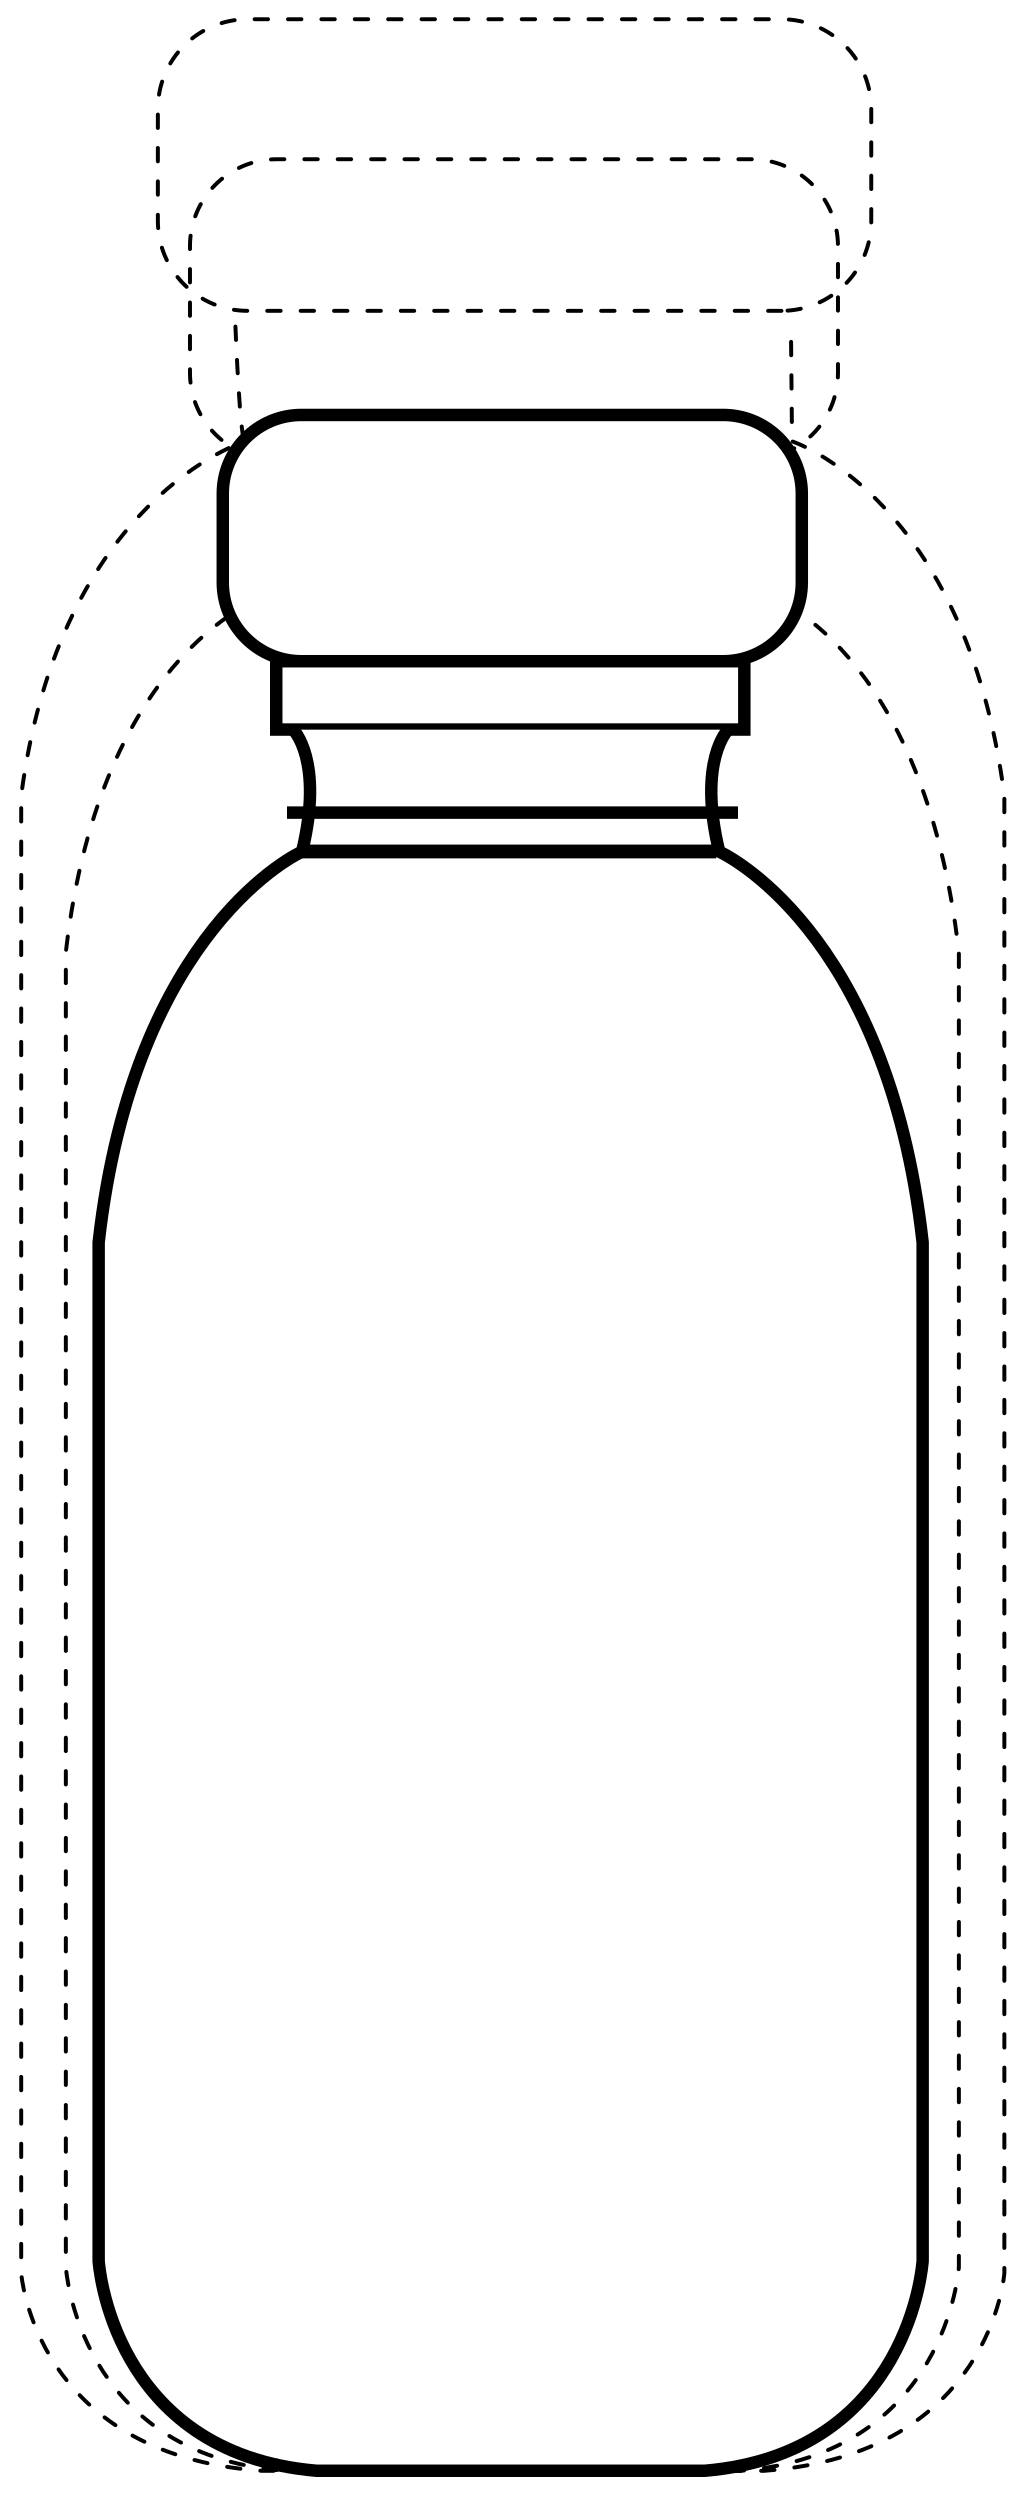
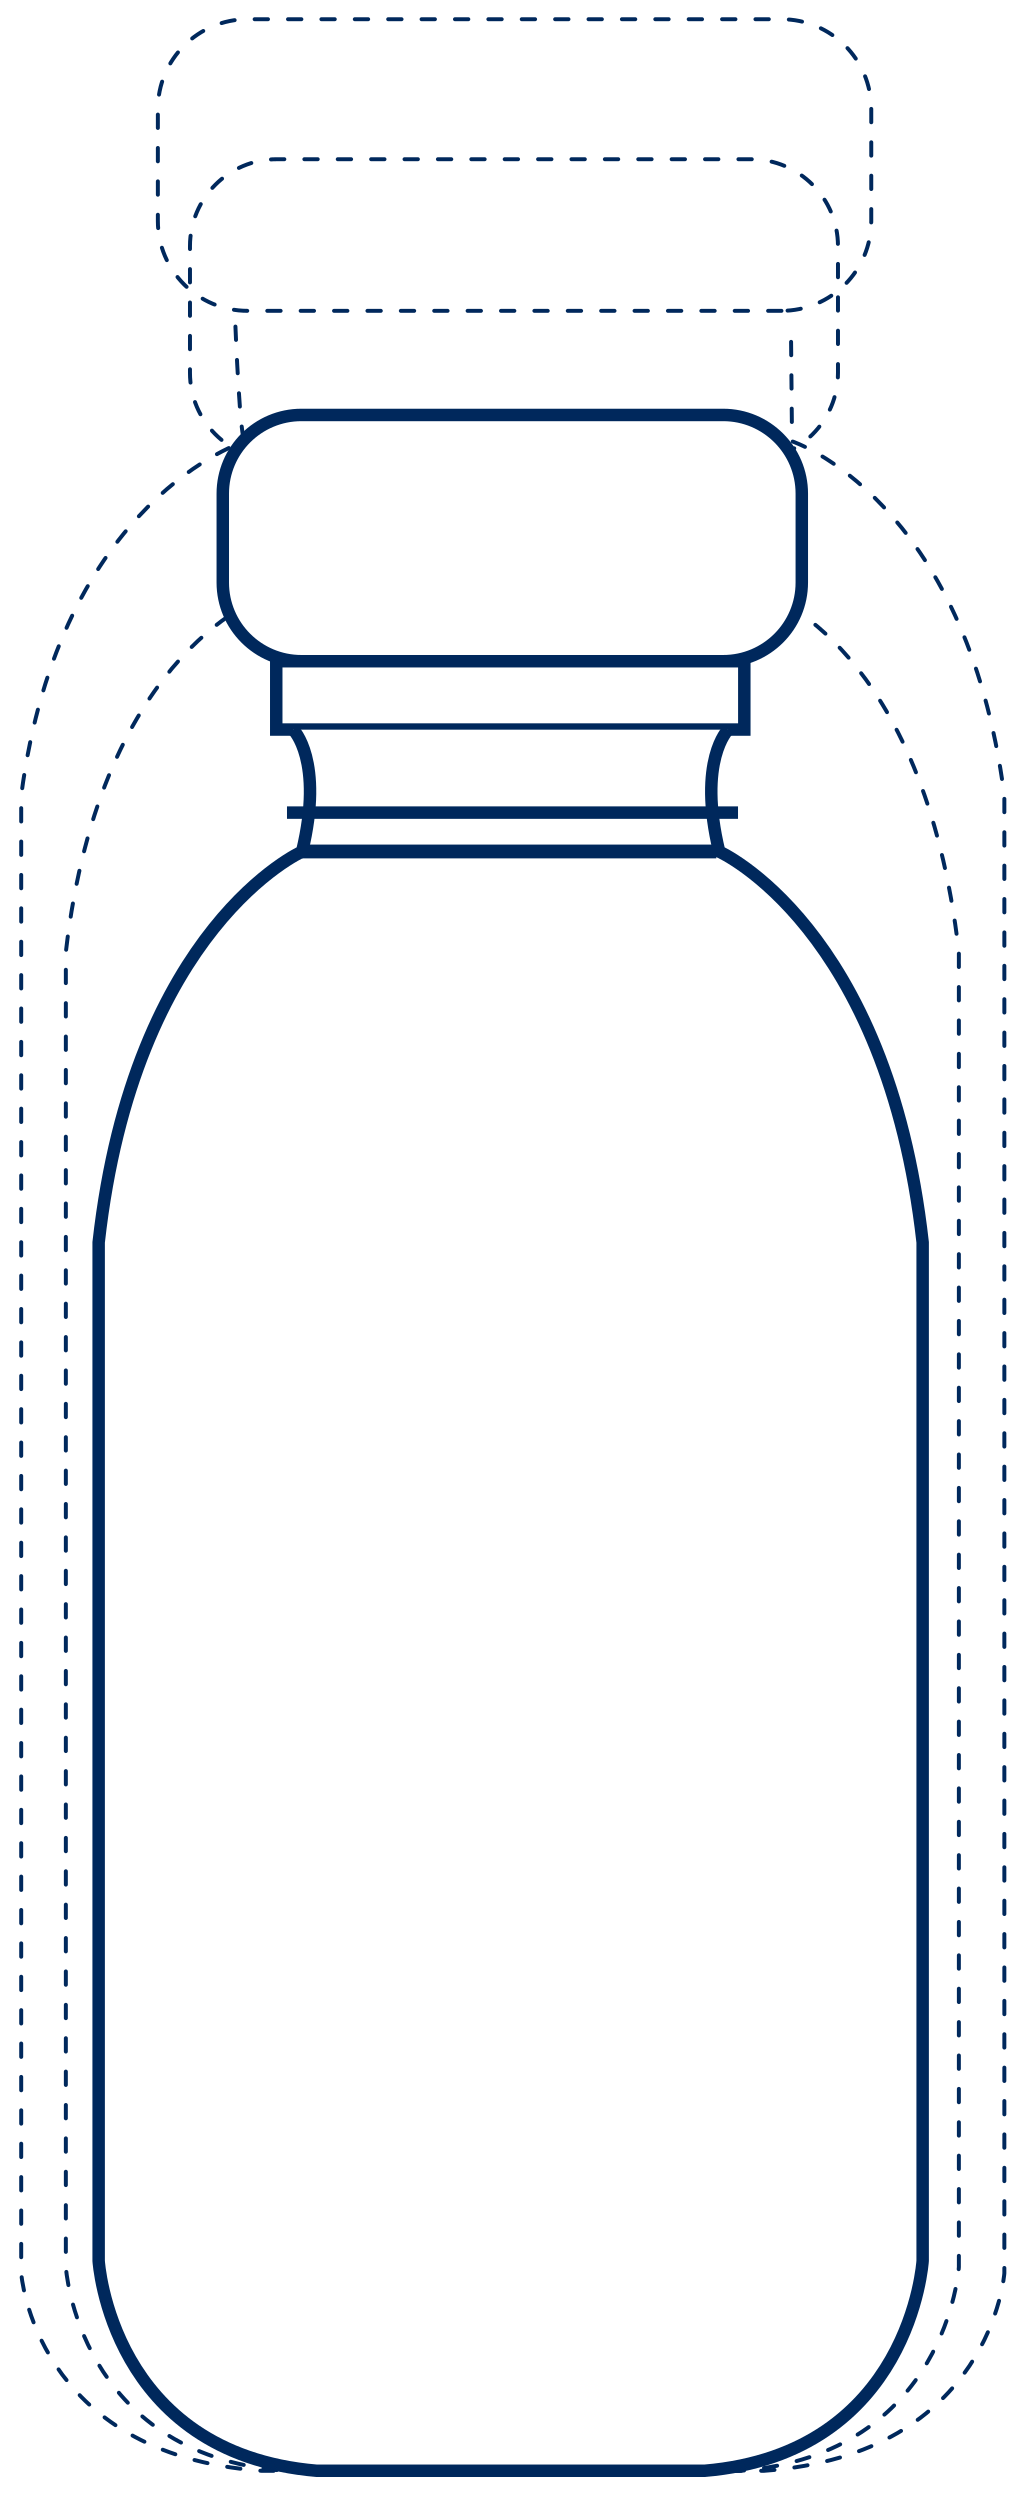
<svg xmlns="http://www.w3.org/2000/svg" width="123" height="301" viewBox="503.205 239.861 123 301">
  <defs>
    <clipPath id="clip-0">
      <path clip-rule="nonzero" d="M 504 290 L 626 290 L 626 540.863 L 504 540.863 Z M 504 290 " />
    </clipPath>
    <clipPath id="clip-1">
      <path clip-rule="nonzero" d="M 515 239.863 L 615 239.863 L 615 285 L 515 285 Z M 515 239.863 " />
    </clipPath>
    <clipPath id="clip-2">
      <path clip-rule="nonzero" d="M 503.203 272 L 626.203 272 L 626.203 540.863 L 503.203 540.863 Z M 503.203 272 " />
    </clipPath>
    <clipPath id="clip-3">
      <path clip-rule="nonzero" d="M 503.203 306 L 626.203 306 L 626.203 540.863 L 503.203 540.863 Z M 503.203 306 " />
    </clipPath>
  </defs>
-   <path fill="none" stroke-width="0.478" stroke-linecap="round" stroke-linejoin="miter" stroke="currentColor" stroke-opacity="1" stroke-dasharray="1.608 2.412" stroke-miterlimit="10" d="M 0.001 0.002 L -57.089 0.002 C -62.87 0.002 -67.554 4.685 -67.554 10.467 L -67.554 25.728 C -67.554 31.51 -62.87 36.193 -57.089 36.193 L 0.001 36.193 C 5.782 36.193 10.465 31.51 10.465 25.728 L 10.465 10.467 C 10.465 4.685 5.782 0.002 0.001 0.002 Z M 0.001 0.002 " transform="matrix(1, 0, 0, -1, 593.6322, 295.2245)" />
+   <path fill="none" stroke-width="0.478" stroke-linecap="round" stroke-linejoin="miter" stroke="#00285C" stroke-opacity="1" stroke-dasharray="1.608 2.412" stroke-miterlimit="10" d="M 0.001 0.002 L -57.089 0.002 C -62.87 0.002 -67.554 4.685 -67.554 10.467 L -67.554 25.728 C -67.554 31.51 -62.87 36.193 -57.089 36.193 L 0.001 36.193 C 5.782 36.193 10.465 31.51 10.465 25.728 L 10.465 10.467 C 10.465 4.685 5.782 0.002 0.001 0.002 Z M 0.001 0.002 " transform="matrix(1, 0, 0, -1, 593.6322, 295.2245)" />
  <g clip-path="url(#clip-0)">
-     <path fill="none" stroke-width="0.478" stroke-linecap="round" stroke-linejoin="miter" stroke="currentColor" stroke-opacity="1" stroke-dasharray="1.608 2.412" stroke-miterlimit="10" d="M -0.001 -0 C -0.001 -0 0.515 -14.699 1.065 -14.246 C 1.065 -14.246 -19.169 -20.406 -23.427 -57.313 L -23.427 -215.637 C -23.427 -215.637 -22.009 -238.141 2.839 -240.164 L 57.823 -240.164 C 82.671 -238.141 84.093 -215.637 84.093 -215.637 L 84.093 -57.313 C 79.831 -20.406 60.87 -14.246 60.87 -14.246 L 60.749 -0 " transform="matrix(1, 0, 0, -1, 534.5597, 297.1795)" />
+     <path fill="none" stroke-width="0.478" stroke-linecap="round" stroke-linejoin="miter" stroke="#00285C" stroke-opacity="1" stroke-dasharray="1.608 2.412" stroke-miterlimit="10" d="M -0.001 -0 C -0.001 -0 0.515 -14.699 1.065 -14.246 C 1.065 -14.246 -19.169 -20.406 -23.427 -57.313 L -23.427 -215.637 C -23.427 -215.637 -22.009 -238.141 2.839 -240.164 L 57.823 -240.164 C 82.671 -238.141 84.093 -215.637 84.093 -215.637 L 84.093 -57.313 C 79.831 -20.406 60.87 -14.246 60.87 -14.246 L 60.749 -0 " transform="matrix(1, 0, 0, -1, 534.5597, 297.1795)" />
  </g>
-   <path fill="none" stroke-width="0.478" stroke-linecap="round" stroke-linejoin="miter" stroke="currentColor" stroke-opacity="1" stroke-dasharray="1.608 2.412" stroke-miterlimit="10" d="M 0 -0.001 L 58.18 -0.001 " transform="matrix(1, 0, 0, -1, 535.6246, 311.4249)" />
+   <path fill="none" stroke-width="0.478" stroke-linecap="round" stroke-linejoin="miter" stroke="#00285C" stroke-opacity="1" stroke-dasharray="1.608 2.412" stroke-miterlimit="10" d="M 0 -0.001 L 58.18 -0.001 " transform="matrix(1, 0, 0, -1, 535.6246, 311.4249)" />
  <g clip-path="url(#clip-1)">
-     <path fill="none" stroke-width="0.478" stroke-linecap="round" stroke-linejoin="miter" stroke="currentColor" stroke-opacity="1" stroke-dasharray="1.608 2.412" stroke-miterlimit="10" d="M 0.001 -0.001 L -64.265 -0.001 C -70.237 -0.001 -75.081 4.843 -75.081 10.816 L -75.081 24.292 C -75.081 30.265 -70.237 35.109 -64.265 35.109 L 0.001 35.109 C 5.974 35.109 10.813 30.265 10.813 24.292 L 10.813 10.816 C 10.813 4.843 5.974 -0.001 0.001 -0.001 Z M 0.001 -0.001 " transform="matrix(1, 0, 0, -1, 597.2921, 277.2845)" />
+     <path fill="none" stroke-width="0.478" stroke-linecap="round" stroke-linejoin="miter" stroke="#00285C" stroke-opacity="1" stroke-dasharray="1.608 2.412" stroke-miterlimit="10" d="M 0.001 -0.001 L -64.265 -0.001 C -70.237 -0.001 -75.081 4.843 -75.081 10.816 L -75.081 24.292 C -75.081 30.265 -70.237 35.109 -64.265 35.109 L 0.001 35.109 C 5.974 35.109 10.813 30.265 10.813 24.292 L 10.813 10.816 C 10.813 4.843 5.974 -0.001 0.001 -0.001 Z M 0.001 -0.001 " transform="matrix(1, 0, 0, -1, 597.2921, 277.2845)" />
  </g>
  <g clip-path="url(#clip-2)">
-     <path fill="none" stroke-width="0.478" stroke-linecap="round" stroke-linejoin="miter" stroke="currentColor" stroke-opacity="1" stroke-dasharray="1.608 2.412" stroke-miterlimit="10" d="M -0 0.001 C -0 0.001 0.566 -14.261 1.172 -13.815 C 1.172 -13.815 -21.102 -20.659 -25.793 -56.46 L -25.793 -234.374 C -25.793 -234.374 -24.23 -256.198 3.125 -258.163 L 63.66 -258.163 C 91.016 -256.198 92.578 -234.374 92.578 -234.374 L 92.578 -56.46 C 87.887 -20.659 67.016 -13.815 67.016 -13.815 L 66.883 0.001 " transform="matrix(1, 0, 0, -1, 531.5508, 279.1806)" />
+     <path fill="none" stroke-width="0.478" stroke-linecap="round" stroke-linejoin="miter" stroke="#00285C" stroke-opacity="1" stroke-dasharray="1.608 2.412" stroke-miterlimit="10" d="M -0 0.001 C -0 0.001 0.566 -14.261 1.172 -13.815 C 1.172 -13.815 -21.102 -20.659 -25.793 -56.46 L -25.793 -234.374 C -25.793 -234.374 -24.23 -256.198 3.125 -258.163 L 63.66 -258.163 C 91.016 -256.198 92.578 -234.374 92.578 -234.374 L 92.578 -56.46 C 87.887 -20.659 67.016 -13.815 67.016 -13.815 L 66.883 0.001 " transform="matrix(1, 0, 0, -1, 531.5508, 279.1806)" />
  </g>
-   <path fill="none" stroke-width="0.612" stroke-linecap="round" stroke-linejoin="miter" stroke="currentColor" stroke-opacity="1" stroke-dasharray="1.706 2.559" stroke-miterlimit="10" d="M -0.001 0.002 L 64.05 0.002 " transform="matrix(1, 0, 0, -1, 532.7232, 292.9976)" />
+   <path fill="none" stroke-width="0.612" stroke-linecap="round" stroke-linejoin="miter" stroke="#00285C" stroke-opacity="1" stroke-dasharray="1.706 2.559" stroke-miterlimit="10" d="M -0.001 0.002 L 64.05 0.002 " transform="matrix(1, 0, 0, -1, 532.7232, 292.9976)" />
  <path fill-rule="nonzero" fill="rgb(100%, 100%, 100%)" fill-opacity="1" d="M 590.27 319.473 L 539.5 319.473 C 534.27 319.473 530.027 315.23 530.027 310 L 530.027 299.293 C 530.027 294.059 534.27 289.82 539.5 289.82 L 590.27 289.82 C 595.5 289.82 599.742 294.059 599.742 299.293 L 599.742 310 C 599.742 315.23 595.5 319.473 590.27 319.473 " />
-   <path fill="none" stroke-width="1.5" stroke-linecap="butt" stroke-linejoin="miter" stroke="currentColor" stroke-opacity="1" stroke-miterlimit="10" d="M 0.001 -0 L -50.769 -0 C -55.999 -0 -60.241 4.242 -60.241 9.472 L -60.241 20.179 C -60.241 25.414 -55.999 29.652 -50.769 29.652 L 0.001 29.652 C 5.231 29.652 9.473 25.414 9.473 20.179 L 9.473 9.472 C 9.473 4.242 5.231 -0 0.001 -0 Z M 0.001 -0 " transform="matrix(1, 0, 0, -1, 590.2688, 319.4723)" />
-   <path fill-rule="nonzero" fill="rgb(100%, 100%, 100%)" fill-opacity="1" stroke-width="1.5" stroke-linecap="butt" stroke-linejoin="miter" stroke="currentColor" stroke-opacity="1" stroke-miterlimit="10" d="M 606.615 604.885 L 550.26 604.885 L 550.26 613.112 L 606.615 613.112 Z M 606.615 604.885 " transform="matrix(1, 0, 0, -1, -13.795, 932.5845)" />
+   <path fill="none" stroke-width="1.5" stroke-linecap="butt" stroke-linejoin="miter" stroke="#00285C" stroke-opacity="1" stroke-miterlimit="10" d="M 0.001 -0 L -50.769 -0 C -55.999 -0 -60.241 4.242 -60.241 9.472 L -60.241 20.179 C -60.241 25.414 -55.999 29.652 -50.769 29.652 L 0.001 29.652 C 5.231 29.652 9.473 25.414 9.473 20.179 L 9.473 9.472 C 9.473 4.242 5.231 -0 0.001 -0 Z M 0.001 -0 " transform="matrix(1, 0, 0, -1, 590.2688, 319.4723)" />
+   <path fill-rule="nonzero" fill="rgb(100%, 100%, 100%)" fill-opacity="1" stroke-width="1.5" stroke-linecap="butt" stroke-linejoin="miter" stroke="#00285C" stroke-opacity="1" stroke-miterlimit="10" d="M 606.615 604.885 L 550.26 604.885 L 550.26 613.112 L 606.615 613.112 Z M 606.615 604.885 " transform="matrix(1, 0, 0, -1, -13.795, 932.5845)" />
  <path fill-rule="nonzero" fill="rgb(100%, 100%, 100%)" fill-opacity="1" d="M 538.512 327.715 C 538.512 327.715 542.238 331.383 539.574 342.395 C 539.574 342.395 519.344 351.402 515.082 389.441 L 515.082 512.066 C 515.082 512.066 516.504 535.258 541.352 537.344 L 588.027 537.344 C 612.875 535.258 614.293 512.066 614.293 512.066 L 614.293 389.441 C 610.035 351.402 589.801 342.395 589.801 342.395 C 587.141 331.383 590.867 327.715 590.867 327.715 " />
  <g clip-path="url(#clip-3)">
-     <path fill="none" stroke-width="1.5" stroke-linecap="butt" stroke-linejoin="miter" stroke="currentColor" stroke-opacity="1" stroke-miterlimit="10" d="M 0.001 -0.002 C 0.001 -0.002 3.728 -3.67 1.064 -14.681 C 1.064 -14.681 -19.167 -23.689 -23.428 -61.728 L -23.428 -184.353 C -23.428 -184.353 -22.007 -207.545 2.841 -209.631 L 49.517 -209.631 C 74.365 -207.545 75.782 -184.353 75.782 -184.353 L 75.782 -61.728 C 71.525 -23.689 51.29 -14.681 51.29 -14.681 C 48.63 -3.67 52.357 -0.002 52.357 -0.002 " transform="matrix(1, 0, 0, -1, 538.5105, 327.7131)" />
+     <path fill="none" stroke-width="1.5" stroke-linecap="butt" stroke-linejoin="miter" stroke="#00285C" stroke-opacity="1" stroke-miterlimit="10" d="M 0.001 -0.002 C 0.001 -0.002 3.728 -3.67 1.064 -14.681 C 1.064 -14.681 -19.167 -23.689 -23.428 -61.728 L -23.428 -184.353 C -23.428 -184.353 -22.007 -207.545 2.841 -209.631 L 49.517 -209.631 C 74.365 -207.545 75.782 -184.353 75.782 -184.353 L 75.782 -61.728 C 71.525 -23.689 51.29 -14.681 51.29 -14.681 C 48.63 -3.67 52.357 -0.002 52.357 -0.002 " transform="matrix(1, 0, 0, -1, 538.5105, 327.7131)" />
  </g>
-   <path fill="none" stroke-width="1.661" stroke-linecap="butt" stroke-linejoin="miter" stroke="currentColor" stroke-opacity="1" stroke-miterlimit="10" d="M -0.001 0.001 L 49.874 0.001 " transform="matrix(1, 0, 0, -1, 539.5754, 342.38)" />
-   <path fill="none" stroke-width="1.5" stroke-linecap="butt" stroke-linejoin="miter" stroke="currentColor" stroke-opacity="1" stroke-miterlimit="10" d="M -0.001 -0.002 L 54.303 -0.002 " transform="matrix(1, 0, 0, -1, 537.7592, 337.6973)" />
+   <path fill="none" stroke-width="1.661" stroke-linecap="butt" stroke-linejoin="miter" stroke="#00285C" stroke-opacity="1" stroke-miterlimit="10" d="M -0.001 0.001 L 49.874 0.001 " transform="matrix(1, 0, 0, -1, 539.5754, 342.38)" />
+   <path fill="none" stroke-width="1.5" stroke-linecap="butt" stroke-linejoin="miter" stroke="#00285C" stroke-opacity="1" stroke-miterlimit="10" d="M -0.001 -0.002 L 54.303 -0.002 " transform="matrix(1, 0, 0, -1, 537.7592, 337.6973)" />
</svg>
